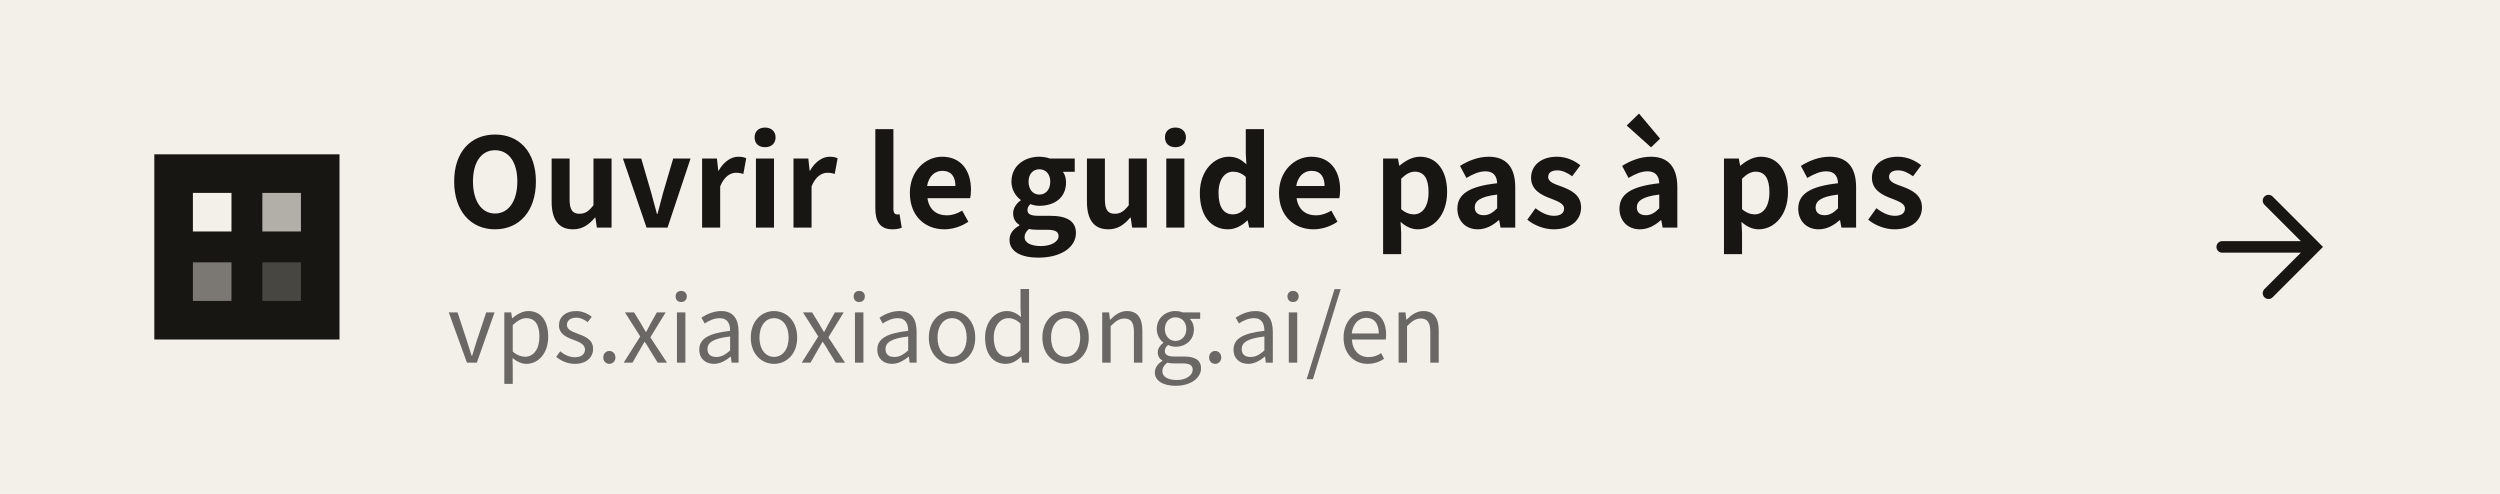
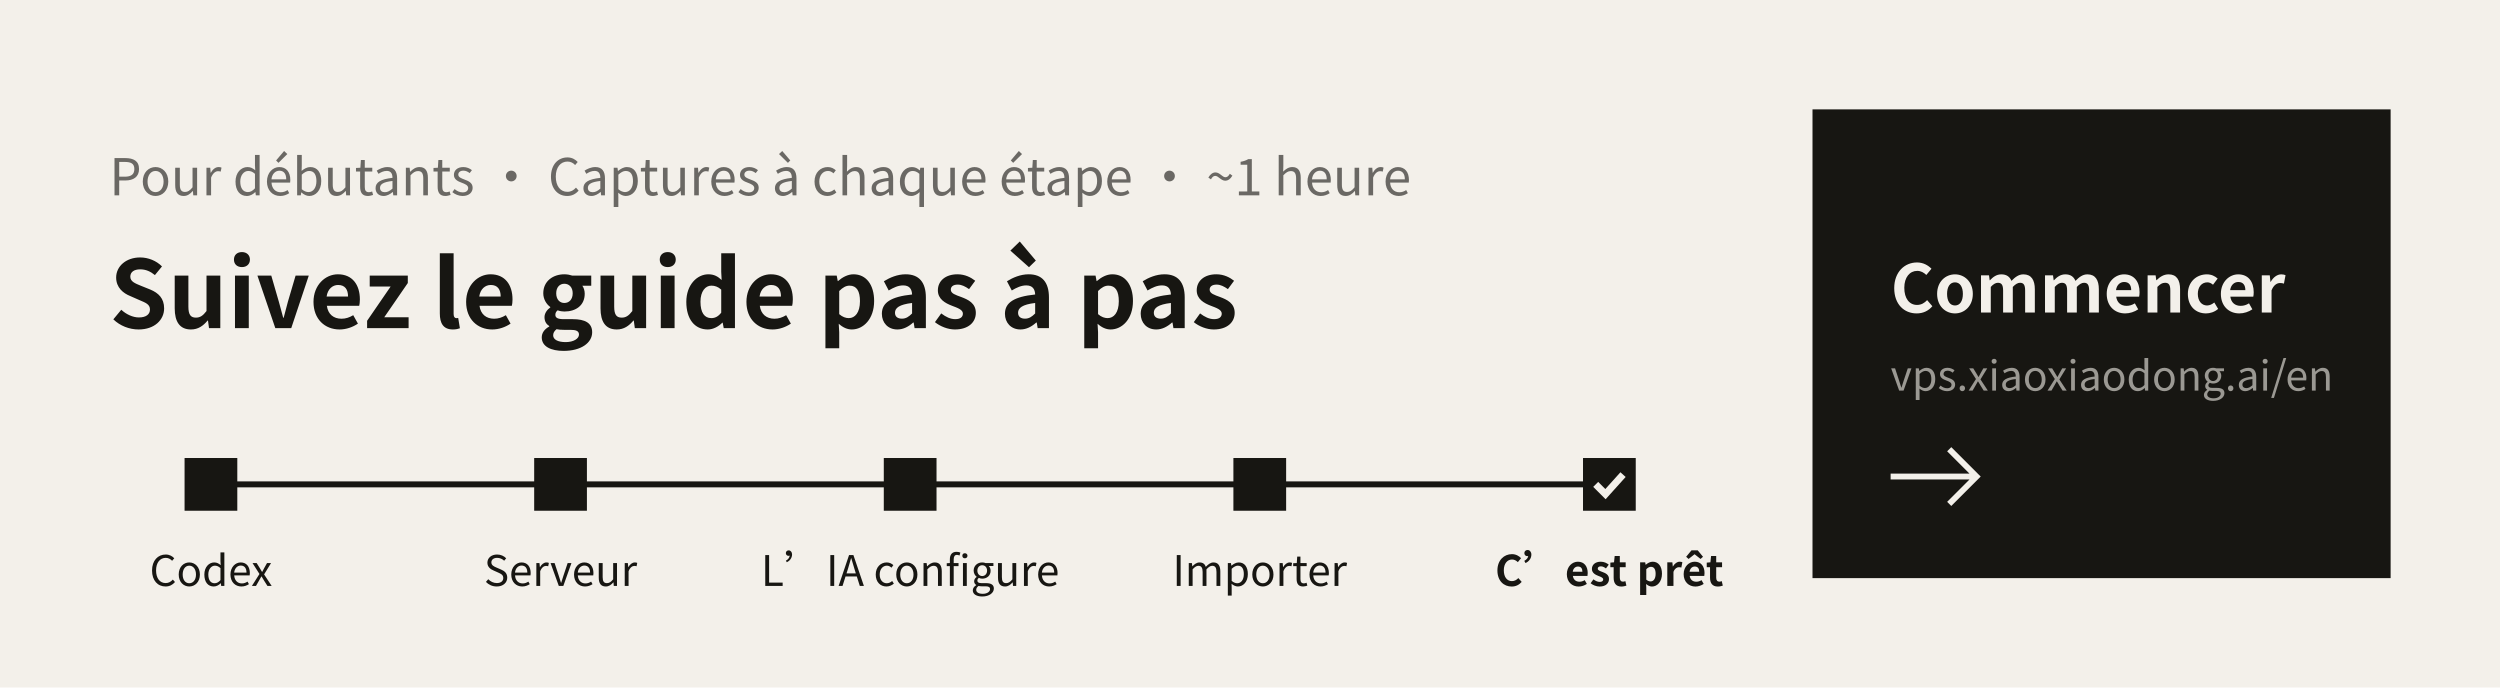
- <svg xmlns="http://www.w3.org/2000/svg" width="324" height="64" viewBox="0 0 324 64" role="img" aria-label="Ouvrir le guide pas à pas">
-   <rect width="324" height="64" fill="#f3f0ea" />
-   <rect x="20" y="20" width="24" height="24" fill="#171612" />
-   <rect x="25" y="25" width="5" height="5" fill="#f3f0ea" opacity="1" />
-   <rect x="34" y="25" width="5" height="5" fill="#f3f0ea" opacity="0.7" />
-   <rect x="25" y="34" width="5" height="5" fill="#f3f0ea" opacity="0.45" />
-   <rect x="34" y="34" width="5" height="5" fill="#f3f0ea" opacity="0.22" />
-   <text x="58" y="29.5" fill="#171612" font-family="-apple-system,BlinkMacSystemFont,'Segoe UI','PingFang SC','Hiragino Sans','Apple SD Gothic Neo','Malgun Gothic','Microsoft YaHei','Noto Sans CJK SC','Noto Sans Arabic','Noto Sans',Helvetica,Arial,sans-serif" font-size="16" font-weight="600" text-anchor="start">Ouvrir le guide pas à pas</text>
-   <text x="58" y="47" fill="#171612" fill-opacity=".62" font-family="-apple-system,BlinkMacSystemFont,'Segoe UI','PingFang SC','Hiragino Sans','Apple SD Gothic Neo','Malgun Gothic','Microsoft YaHei','Noto Sans CJK SC','Noto Sans Arabic','Noto Sans',Helvetica,Arial,sans-serif" font-size="12" font-weight="400" text-anchor="start" direction="ltr" unicode-bidi="embed">vps.xiaoxiaodong.ai/en</text>
-   <path d="M288 32.0h12M294 26.0l6 6-6 6" fill="none" stroke="#171612" stroke-width="1.5" stroke-linecap="round" stroke-linejoin="miter" />
+ <svg xmlns="http://www.w3.org/2000/svg" width="640" height="176" viewBox="0 0 640 176" role="img" aria-label="Suivez le guide pas à pas">
+   <style>
+ .track{stroke-dasharray:358;animation:fill 7s linear infinite}
+ @keyframes fill{0%{stroke-dashoffset:358;opacity:1}62%{stroke-dashoffset:0}92%{stroke-dashoffset:0;opacity:1}100%{stroke-dashoffset:0;opacity:0}}
+ .arrow{animation:nudge 1.4s ease-in-out infinite}
+ @keyframes nudge{0%,100%{transform:translateX(0)}50%{transform:translateX(5px)}}
+ .shine{animation:shine 7s ease-in-out infinite}
+ @keyframes shine{0%,62%{transform:translateX(-80px)}76%,100%{transform:translateX(228px)}}
+ .ok{animation:ok 7s ease infinite}
+ @keyframes ok{0%,62%{opacity:0}66%,92%{opacity:1}100%{opacity:0}}
+ .n0{animation:n0 7s steps(1,end) infinite}
+ @keyframes n0{0%{fill-opacity:0}0%{fill-opacity:1}92%{fill-opacity:1}100%{fill-opacity:0}}
+ .l0{animation:l0 7s ease infinite}
+ @keyframes l0{0%{opacity:.4}0%{opacity:.4}3%{opacity:1}92%{opacity:1}100%{opacity:.4}}
+ .n1{animation:n1 7s steps(1,end) infinite}
+ @keyframes n1{0%{fill-opacity:0}15.5%{fill-opacity:1}92%{fill-opacity:1}100%{fill-opacity:0}}
+ .l1{animation:l1 7s ease infinite}
+ @keyframes l1{0%{opacity:.4}15.4%{opacity:.4}18.5%{opacity:1}92%{opacity:1}100%{opacity:.4}}
+ .n2{animation:n2 7s steps(1,end) infinite}
+ @keyframes n2{0%{fill-opacity:0}31%{fill-opacity:1}92%{fill-opacity:1}100%{fill-opacity:0}}
+ .l2{animation:l2 7s ease infinite}
+ @keyframes l2{0%{opacity:.4}30.9%{opacity:.4}34%{opacity:1}92%{opacity:1}100%{opacity:.4}}
+ .n3{animation:n3 7s steps(1,end) infinite}
+ @keyframes n3{0%{fill-opacity:0}46.5%{fill-opacity:1}92%{fill-opacity:1}100%{fill-opacity:0}}
+ .l3{animation:l3 7s ease infinite}
+ @keyframes l3{0%{opacity:.4}46.4%{opacity:.4}49.5%{opacity:1}92%{opacity:1}100%{opacity:.4}}
+ .n4{animation:n4 7s steps(1,end) infinite}
+ @keyframes n4{0%{fill-opacity:0}62%{fill-opacity:1}92%{fill-opacity:1}100%{fill-opacity:0}}
+ .l4{animation:l4 7s ease infinite}
+ @keyframes l4{0%{opacity:.4}61.9%{opacity:.4}65%{opacity:1}92%{opacity:1}100%{opacity:.4}}
+ @media (prefers-reduced-motion:reduce){*{animation:none!important}}
+ </style>
+   <defs>
+     <clipPath id="cc">
+       <rect x="464" y="28" width="148" height="120" />
+     </clipPath>
+     <linearGradient id="sg" x1="0" x2="1">
+       <stop offset="0" stop-color="#f3f0ea" stop-opacity="0" />
+       <stop offset=".5" stop-color="#f3f0ea" stop-opacity=".1" />
+       <stop offset="1" stop-color="#f3f0ea" stop-opacity="0" />
+     </linearGradient>
+   </defs>
+   <rect width="640" height="176" fill="#f3f0ea" />
+   <text x="28" y="50" font-family="-apple-system,BlinkMacSystemFont,'Segoe UI','PingFang SC','Hiragino Sans','Apple SD Gothic Neo','Malgun Gothic','Microsoft YaHei','Noto Sans CJK SC','Noto Sans Arabic','Noto Sans',Helvetica,Arial,sans-serif" font-size="13" font-weight="400" fill="#171612" fill-opacity=".62" text-anchor="start">Pour débutants · Captures à chaque étape · ~1 heure</text>
+   <text x="28" y="84" font-family="-apple-system,BlinkMacSystemFont,'Segoe UI','PingFang SC','Hiragino Sans','Apple SD Gothic Neo','Malgun Gothic','Microsoft YaHei','Noto Sans CJK SC','Noto Sans Arabic','Noto Sans',Helvetica,Arial,sans-serif" font-size="24" font-weight="700" fill="#171612" text-anchor="start">Suivez le guide pas à pas</text>
+   <line x1="54" y1="124" x2="412" y2="124" stroke="#171612" stroke-opacity=".22" stroke-width="1.5" />
+   <line class="track" x1="54" y1="124" x2="412" y2="124" stroke="#171612" stroke-width="1.5" />
+   <rect class="n0" x="48" y="118" width="12" height="12" fill="#171612" stroke="#171612" stroke-width="1.5" />
+   <text x="54" y="150" font-family="-apple-system,BlinkMacSystemFont,'Segoe UI','PingFang SC','Hiragino Sans','Apple SD Gothic Neo','Malgun Gothic','Microsoft YaHei','Noto Sans CJK SC','Noto Sans Arabic','Noto Sans',Helvetica,Arial,sans-serif" font-size="10.8" font-weight="500" class="l0" fill="#171612" text-anchor="middle">Codex</text>
+   <rect class="n1" x="137.5" y="118" width="12" height="12" fill="#171612" stroke="#171612" stroke-width="1.5" />
+   <text x="143.5" y="150" font-family="-apple-system,BlinkMacSystemFont,'Segoe UI','PingFang SC','Hiragino Sans','Apple SD Gothic Neo','Malgun Gothic','Microsoft YaHei','Noto Sans CJK SC','Noto Sans Arabic','Noto Sans',Helvetica,Arial,sans-serif" font-size="10.8" font-weight="500" class="l1" fill="#171612" text-anchor="middle">Serveur</text>
+   <rect class="n2" x="227" y="118" width="12" height="12" fill="#171612" stroke="#171612" stroke-width="1.5" />
+   <text x="233" y="150" font-family="-apple-system,BlinkMacSystemFont,'Segoe UI','PingFang SC','Hiragino Sans','Apple SD Gothic Neo','Malgun Gothic','Microsoft YaHei','Noto Sans CJK SC','Noto Sans Arabic','Noto Sans',Helvetica,Arial,sans-serif" font-size="10.8" font-weight="500" class="l2" fill="#171612" text-anchor="middle">L’IA configure</text>
+   <rect class="n3" x="316.5" y="118" width="12" height="12" fill="#171612" stroke="#171612" stroke-width="1.5" />
+   <text x="322.5" y="150" font-family="-apple-system,BlinkMacSystemFont,'Segoe UI','PingFang SC','Hiragino Sans','Apple SD Gothic Neo','Malgun Gothic','Microsoft YaHei','Noto Sans CJK SC','Noto Sans Arabic','Noto Sans',Helvetica,Arial,sans-serif" font-size="10.8" font-weight="500" class="l3" fill="#171612" text-anchor="middle">Importer</text>
+   <rect class="n4" x="406" y="118" width="12" height="12" fill="#171612" stroke="#171612" stroke-width="1.5" />
+   <path class="ok" d="M408.5 124l2.5 2.5 4.5-5" fill="none" stroke="#f3f0ea" stroke-width="1.8" stroke-linejoin="miter" />
+   <text x="412" y="150" font-family="-apple-system,BlinkMacSystemFont,'Segoe UI','PingFang SC','Hiragino Sans','Apple SD Gothic Neo','Malgun Gothic','Microsoft YaHei','Noto Sans CJK SC','Noto Sans Arabic','Noto Sans',Helvetica,Arial,sans-serif" font-size="10.8" font-weight="700" class="l4" fill="#171612" text-anchor="middle">C’est prêt</text>
+   <rect x="464" y="28" width="148" height="120" fill="#171612" />
+   <g clip-path="url(#cc)">
+     <rect class="shine" x="404" y="28" width="60" height="120" fill="url(#sg)" />
+   </g>
+   <text x="484" y="80" font-family="-apple-system,BlinkMacSystemFont,'Segoe UI','PingFang SC','Hiragino Sans','Apple SD Gothic Neo','Malgun Gothic','Microsoft YaHei','Noto Sans CJK SC','Noto Sans Arabic','Noto Sans',Helvetica,Arial,sans-serif" font-size="17" font-weight="700" fill="#f3f0ea" text-anchor="start">Commencer</text>
+   <text x="484" y="100" font-family="-apple-system,BlinkMacSystemFont,'Segoe UI','PingFang SC','Hiragino Sans','Apple SD Gothic Neo','Malgun Gothic','Microsoft YaHei','Noto Sans CJK SC','Noto Sans Arabic','Noto Sans',Helvetica,Arial,sans-serif" font-size="10.5" font-weight="400" fill="#f3f0ea" fill-opacity=".6" text-anchor="start" direction="ltr" unicode-bidi="embed">vps.xiaoxiaodong.ai/en</text>
+   <g class="arrow">
+     <path d="M484 122h22M499 115l7 7-7 7" fill="none" stroke="#f3f0ea" stroke-width="1.5" stroke-linejoin="miter" />
+   </g>
</svg>
